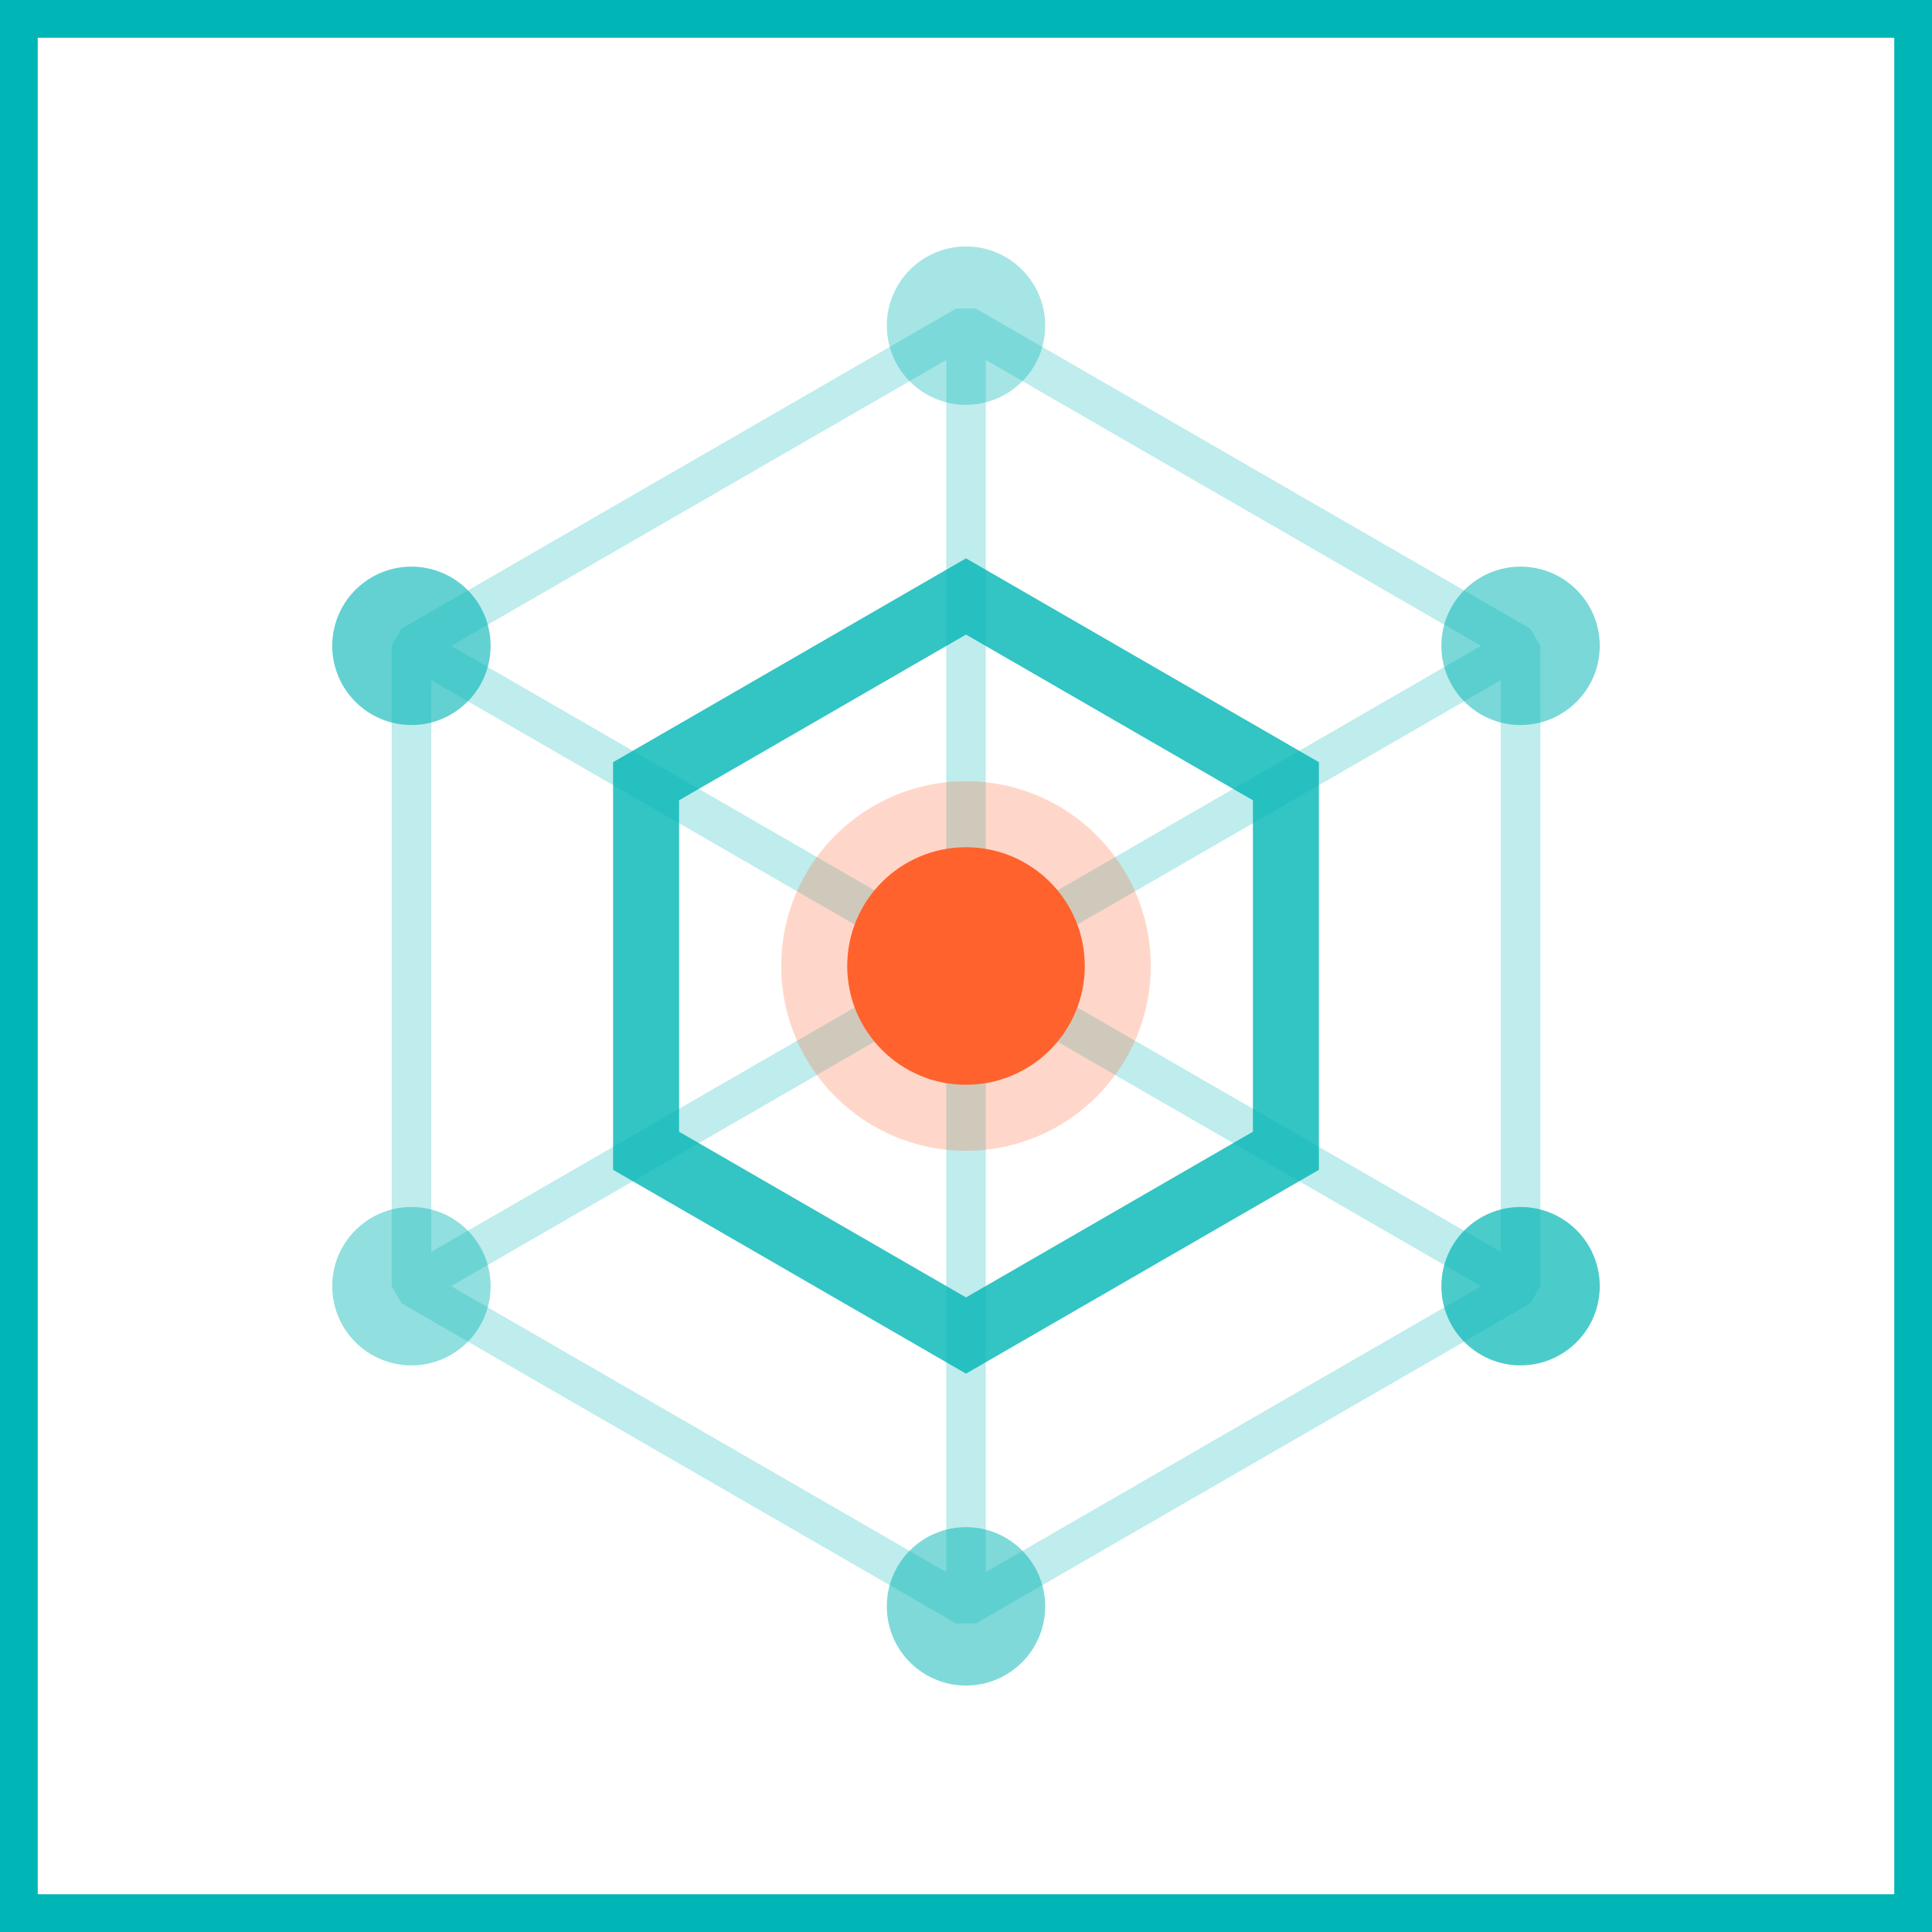
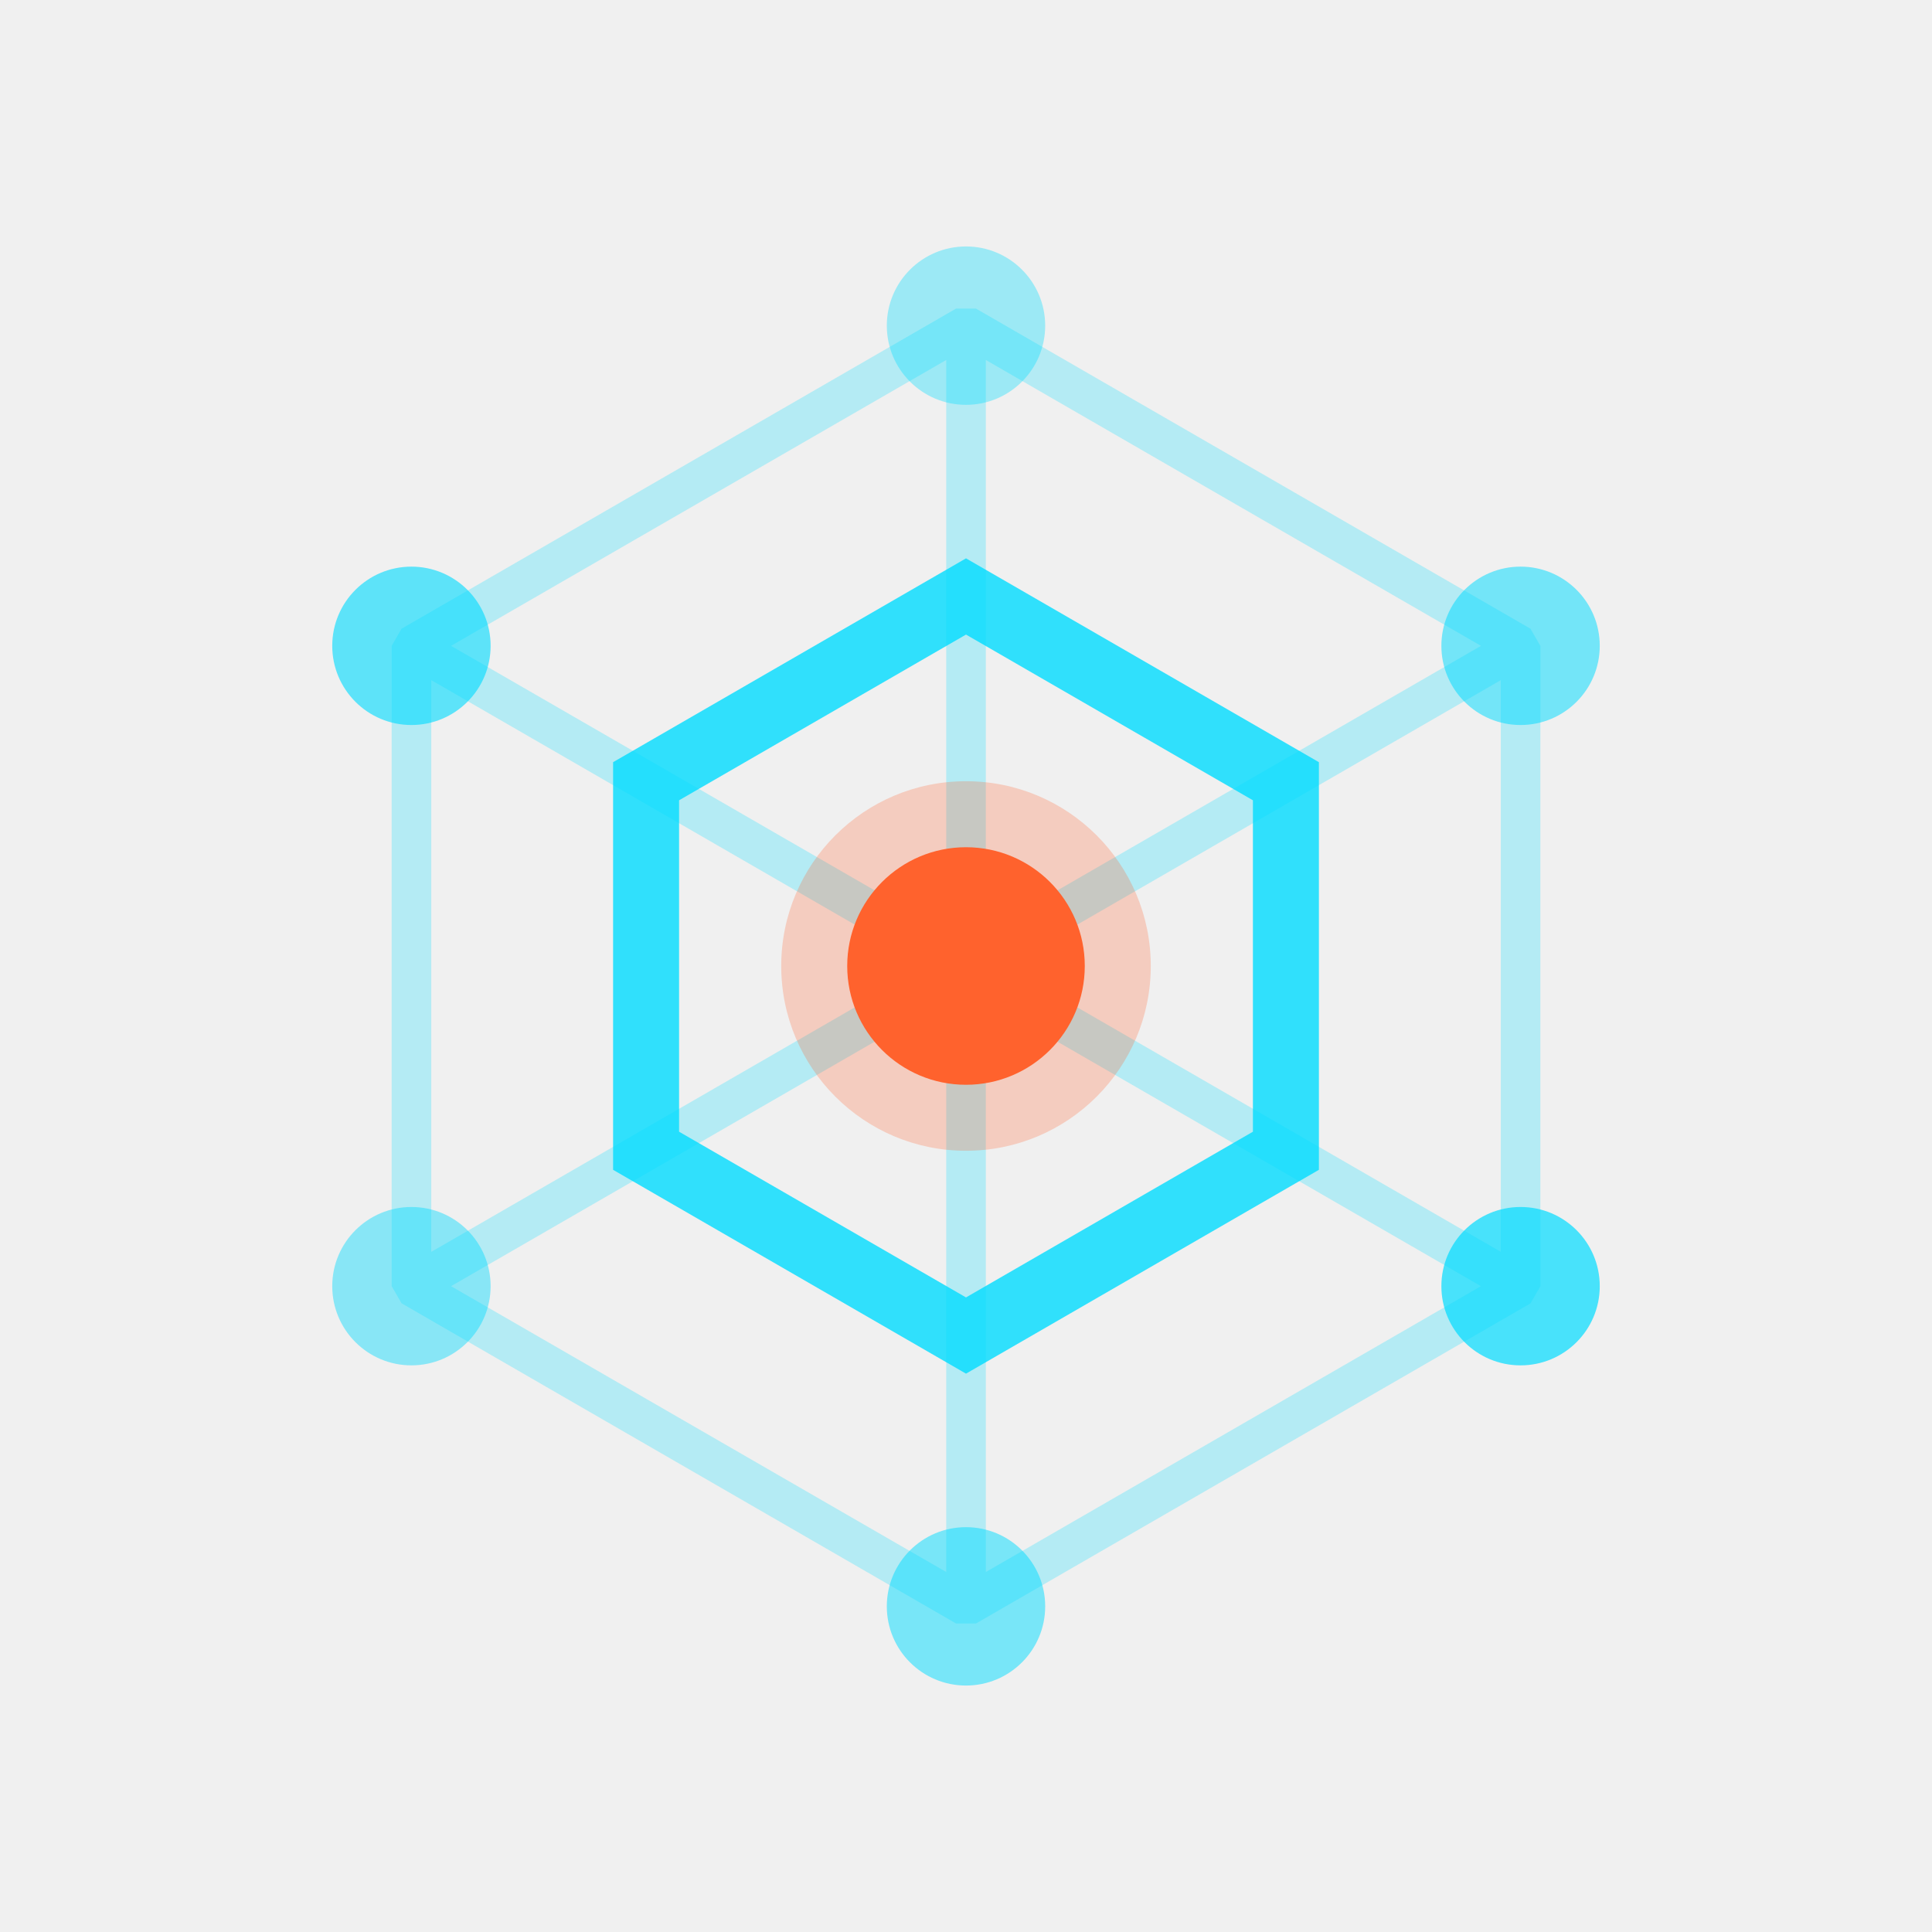
<svg xmlns="http://www.w3.org/2000/svg" viewBox="0 0 500 500">
  <style>
-     .background { fill: #ffffff; }
-     .primary { fill: #00b5b5; }
+     .primary { fill: #00dcff; }
    .accent { fill: #ff622d; }
  </style>
-   <rect id="background" class="background" width="500" height="500" />
-   <path id="frame" class="primary" fill-rule="evenodd" d="M0 0H500V500H0ZM9.766 9.766V490.234H490.234V9.766Z" />
  <g id="symbol" transform="translate(85.98438 63.7832) scale(6.831125)">
    <path id="outer-hexagon" class="primary" fill-opacity=".25" fill-rule="evenodd" d="M23.636 2.352L2.626 14.481L2.251 15.131L2.251 39.391L2.626 40.039L23.636 52.17L24.386 52.17L45.396 40.04L45.77 39.39L45.77 15.132L45.395 14.482L24.385 2.352L23.636 2.352ZM23.261 4.301L23.261 25.961L4.501 15.131L23.261 4.301ZM24.761 4.301L43.521 15.131L24.761 25.961L24.761 4.301ZM3.751 16.43L22.511 27.26L3.751 38.09L3.751 16.43ZM44.271 16.43L44.271 38.09L25.511 27.26L44.271 16.43ZM23.261 28.56L23.261 50.22L4.501 39.39L23.261 28.56ZM24.761 28.56L43.521 39.39L24.761 50.22L24.761 28.56Z" />
    <path id="inner-hexagon" class="primary" fill-opacity=".8" fill-rule="evenodd" d="M10.64 34.982L10.64 19.538L24.01 11.816L37.38 19.538L37.38 34.982L24.01 42.704L10.64 34.982ZM24.01 39.816L34.88 33.538L34.88 20.982L24.01 14.704L13.14 20.982L13.14 33.538L24.01 39.816Z" />
    <circle id="node-top" class="primary" fill-opacity=".35" cx="24.01" cy="3" r="3" />
    <circle id="node-top-right" class="primary" fill-opacity=".52" cx="45.02" cy="15.13" r="3" />
    <circle id="node-bottom-right" class="primary" fill-opacity=".7" cx="45.02" cy="39.39" r="3" />
    <circle id="node-bottom" class="primary" fill-opacity=".5" cx="24.01" cy="51.52" r="3" />
    <circle id="node-bottom-left" class="primary" fill-opacity=".43" cx="3" cy="39.39" r="3" />
    <circle id="node-top-left" class="primary" fill-opacity=".61" cx="3" cy="15.13" r="3" />
    <circle id="glow" class="accent" fill-opacity=".25" cx="24.01" cy="27.26" r="7" />
    <circle id="core" class="accent" cx="24.01" cy="27.26" r="4.5" />
  </g>
</svg>
